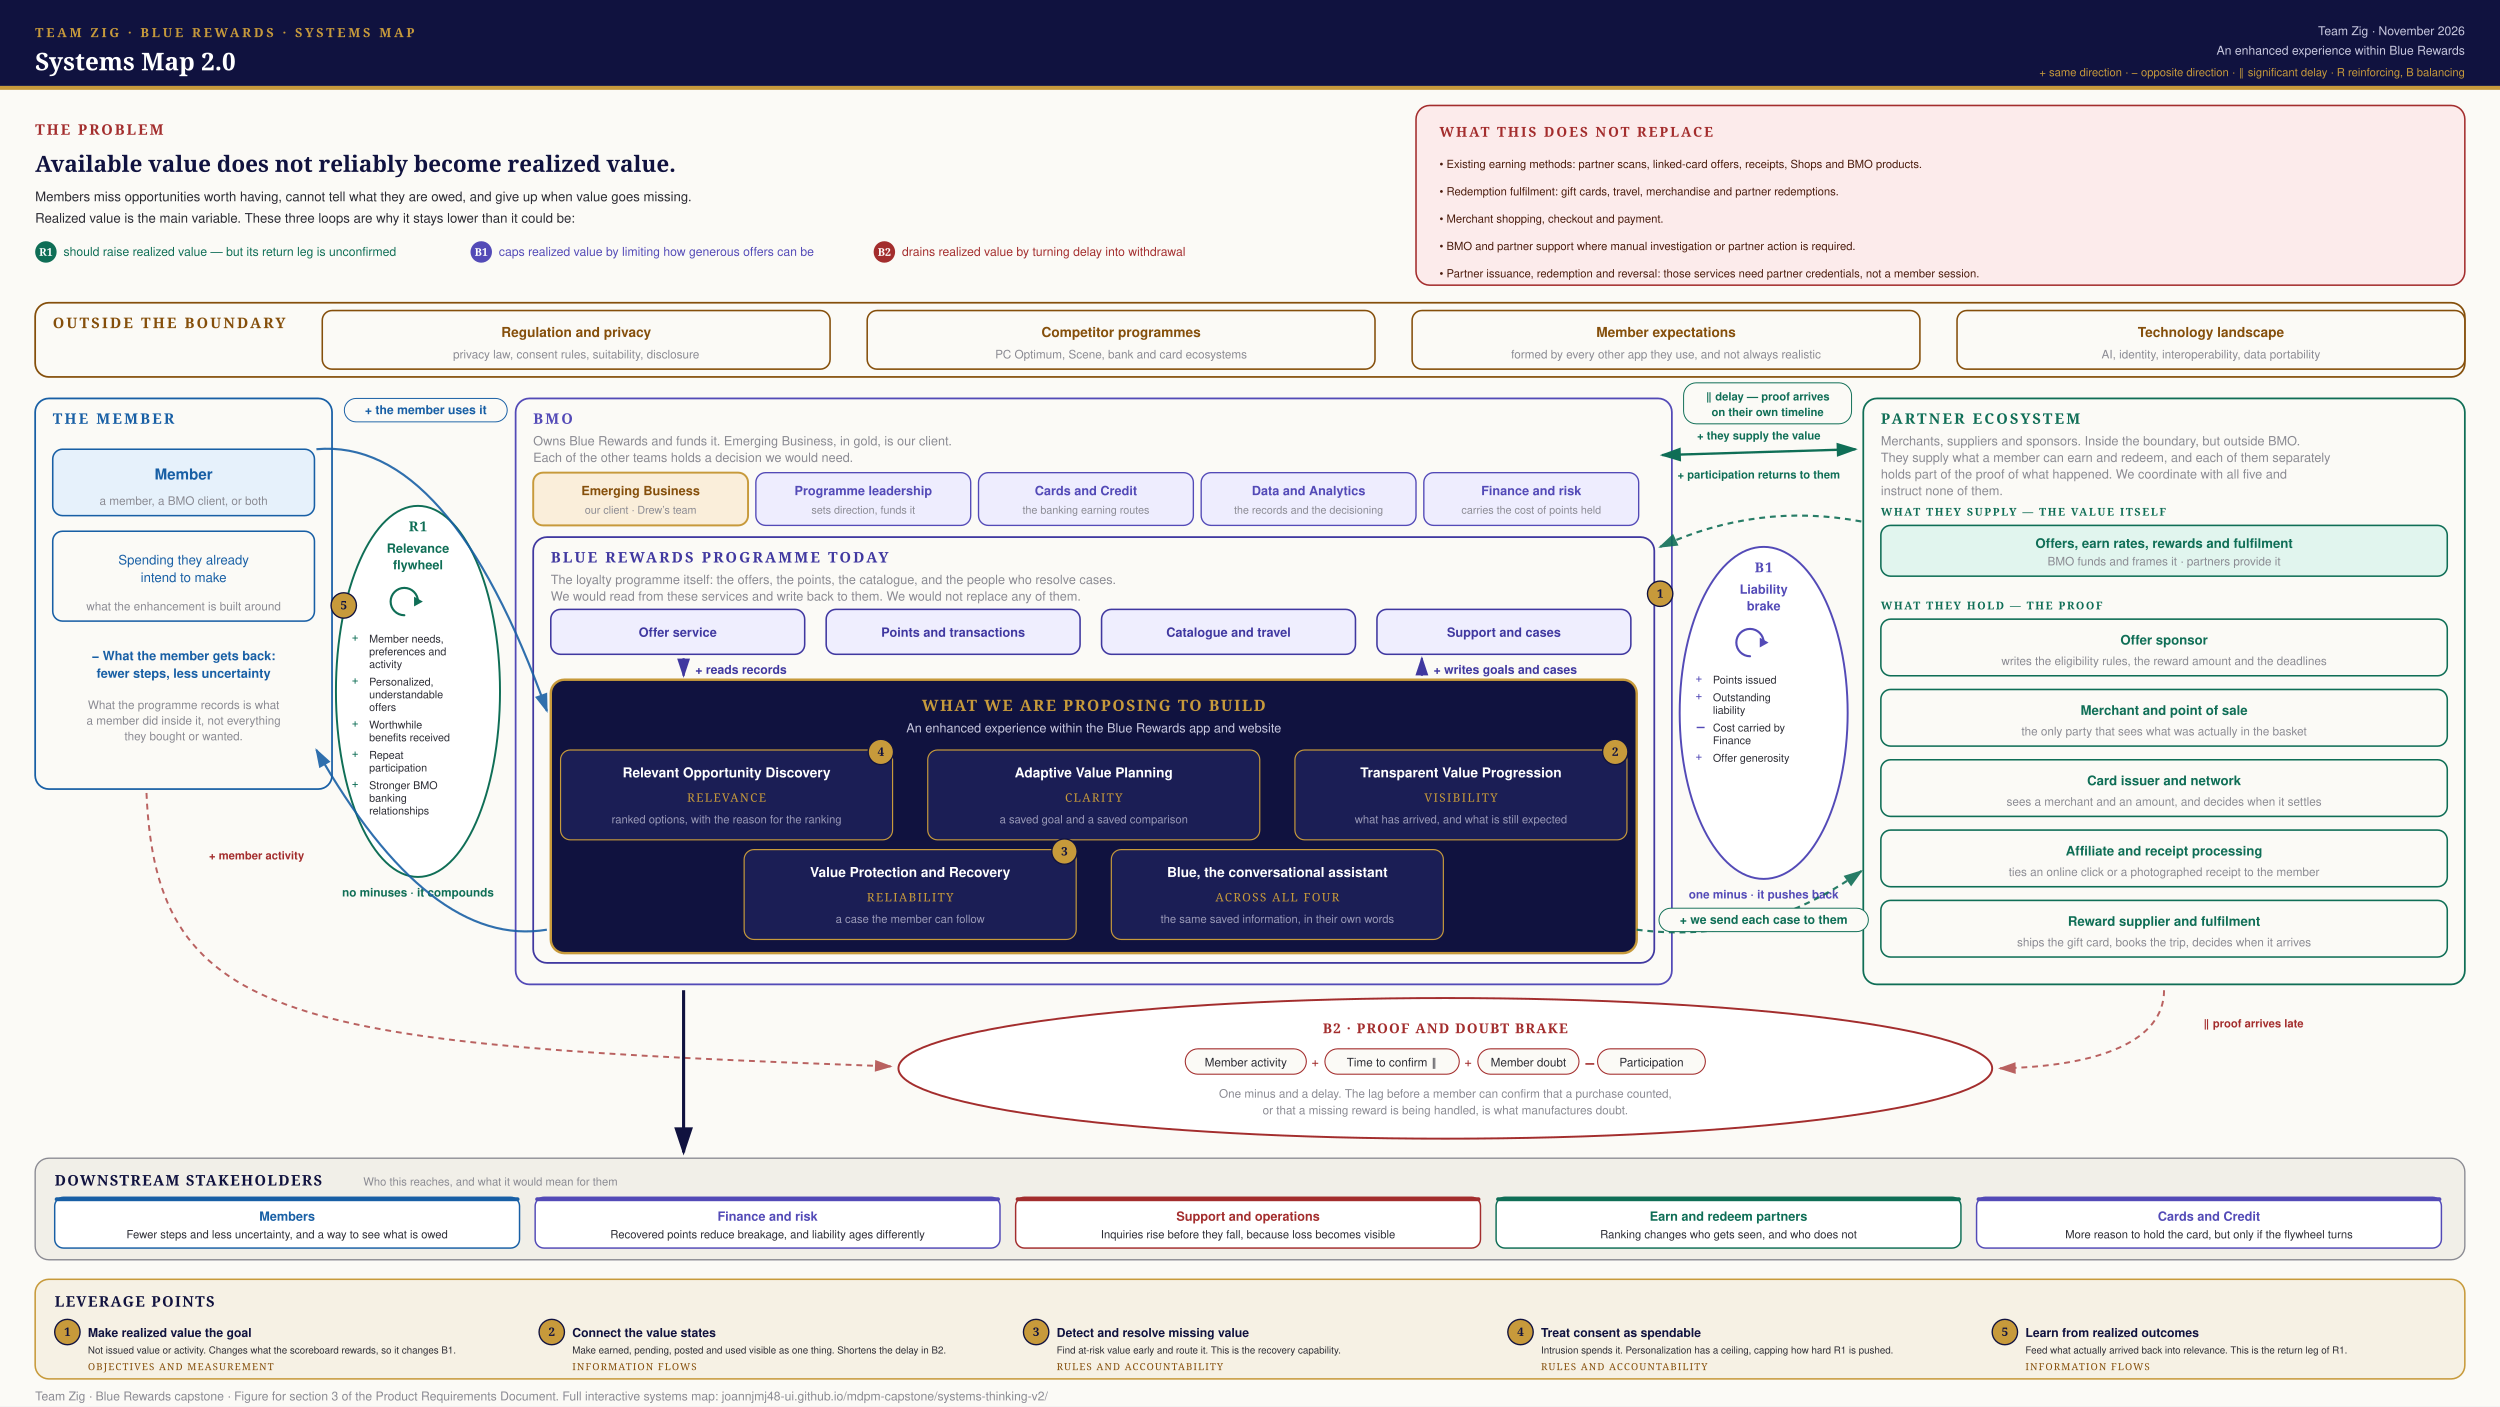
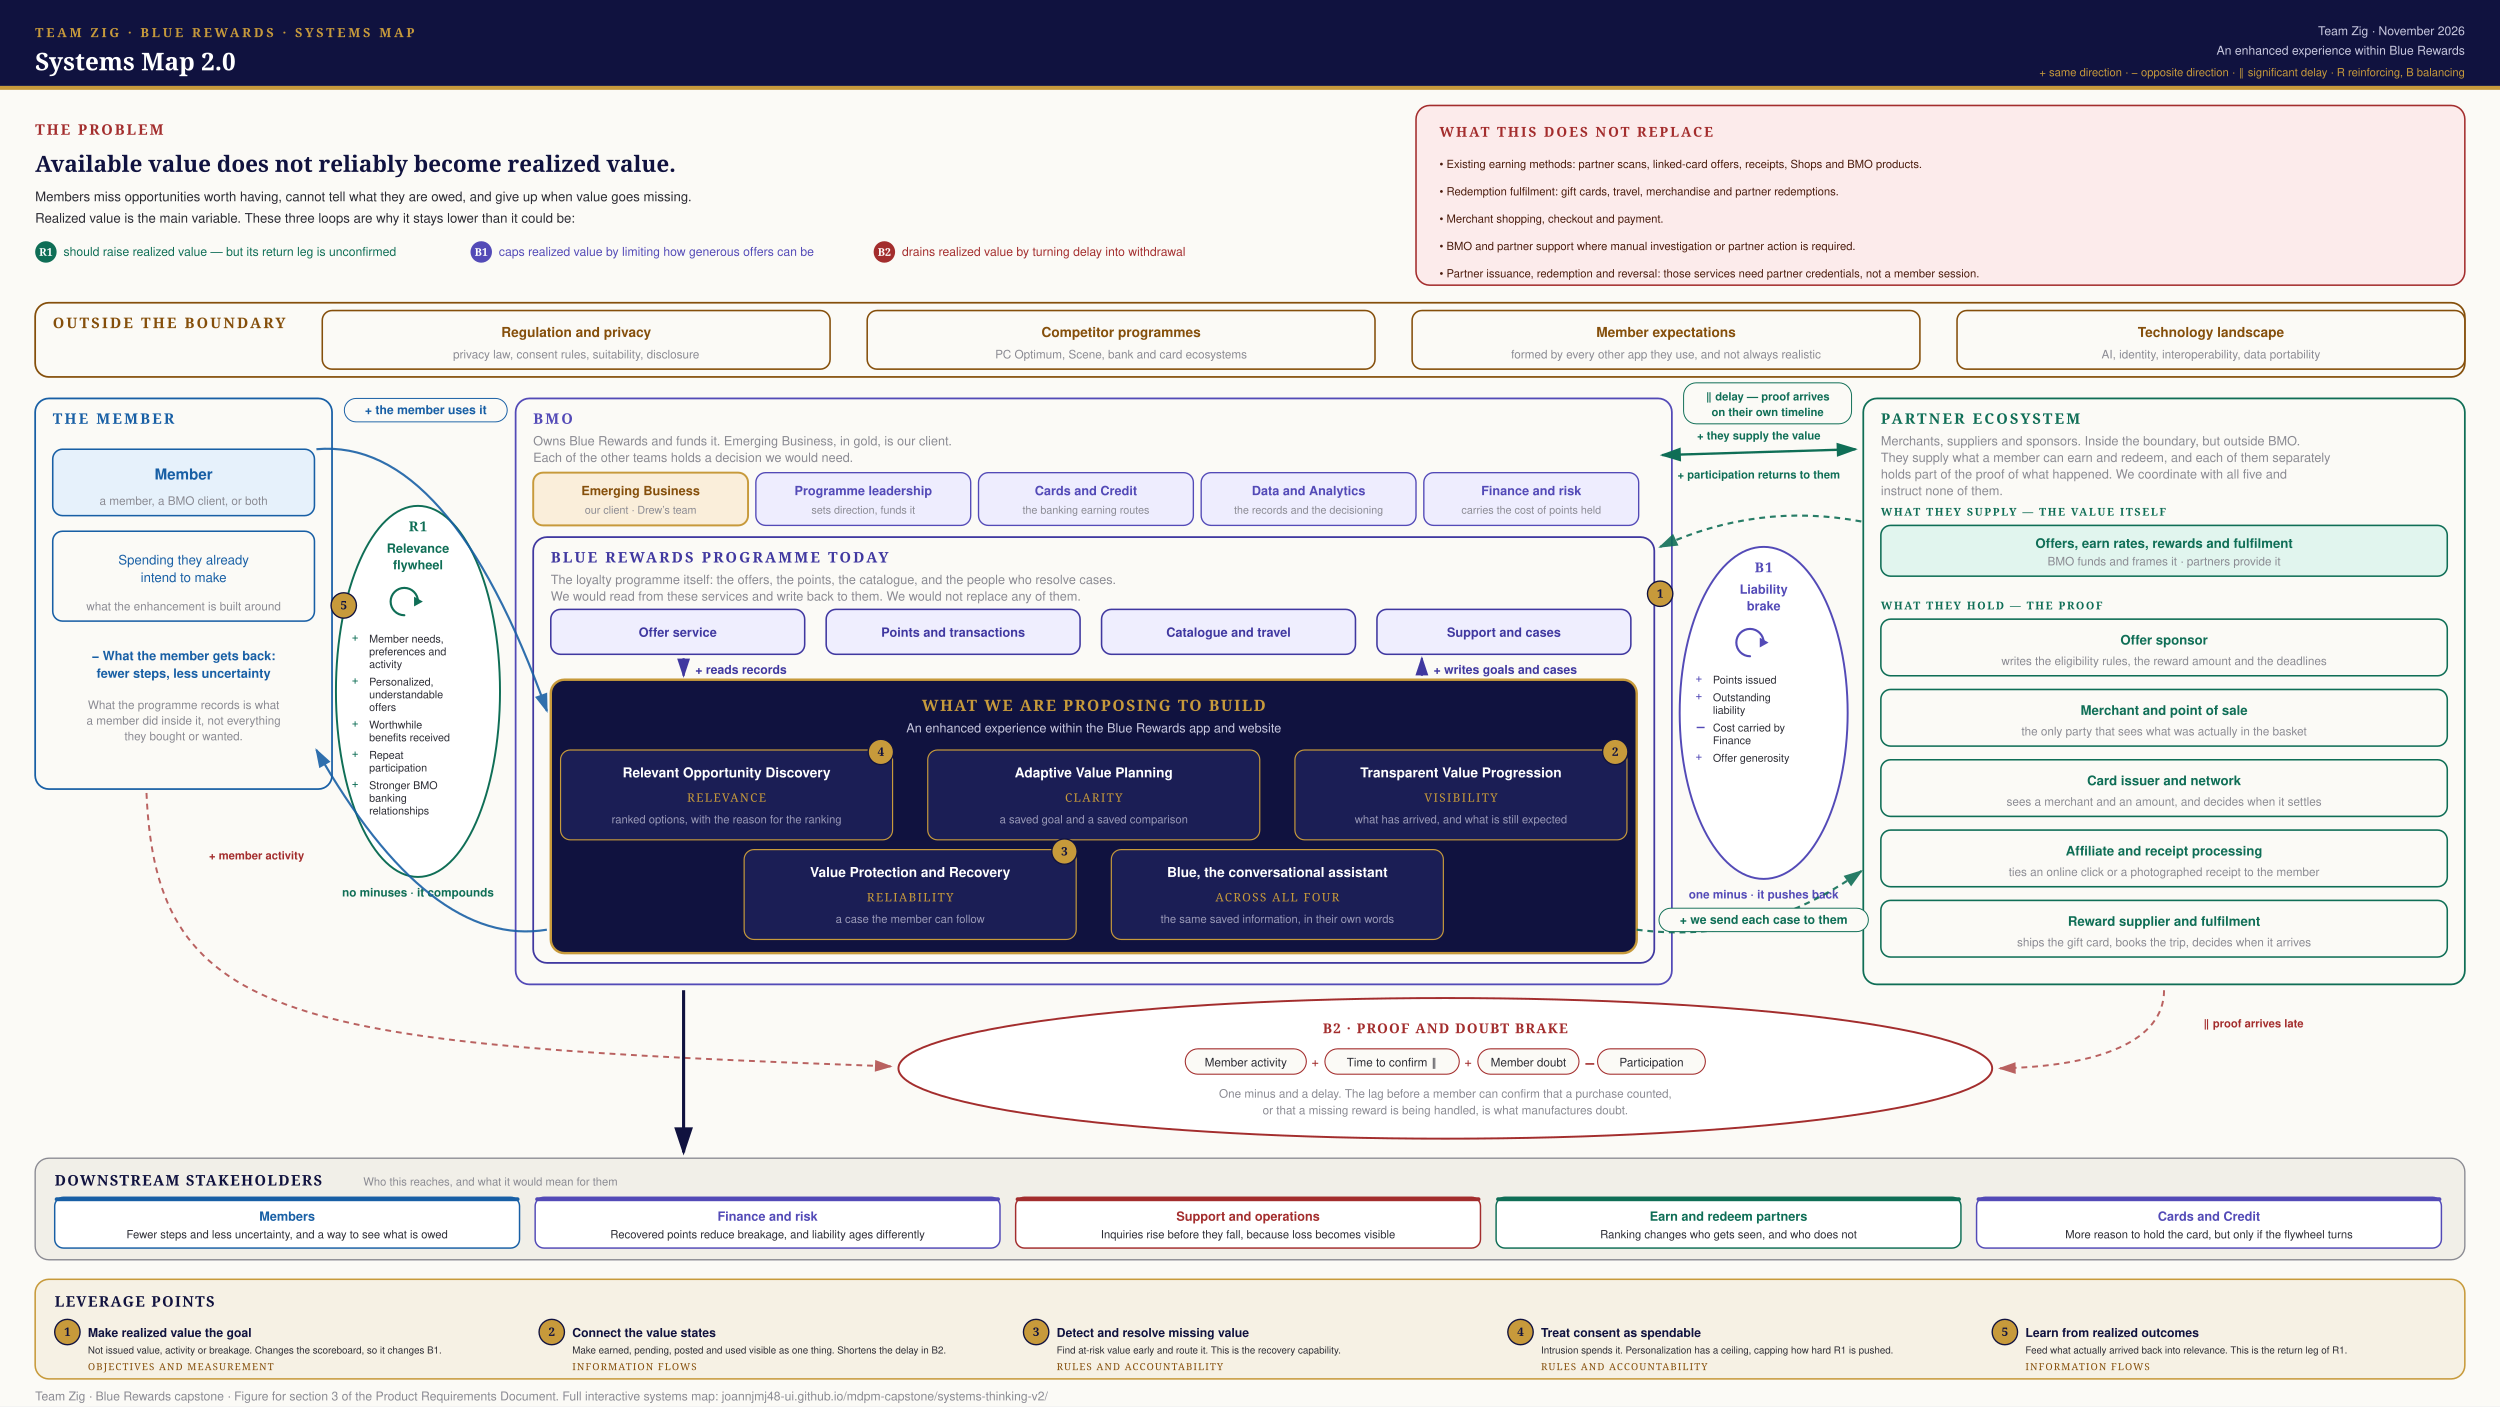
<svg xmlns="http://www.w3.org/2000/svg" viewBox="0 0 2560 1440" role="img" aria-label="The problem leads the figure: available value does not reliably become realized value. Below it, where the product sits in the Blue Rewards system. The product is an enhanced experience inside the existing Blue Rewards app and website, nested within the programme systems of record, which are nested within BMO. The member is to the left, evidence authorities to the right, and forces outside the boundary across the top. Three feedback loops explain why realized value stays lower than it could be. B2, the proof and doubt brake, runs between the member and the evidence authorities. Five leverage points act on those loops, and the system feeds down into five downstream stakeholders.">
  <defs>
    <marker id="ar_185FA5" markerWidth="10" markerHeight="10" refX="8" refY="3" orient="auto" markerUnits="strokeWidth">
      <path d="M0,0 L9,3 L0,6 Z" fill="#185FA5" />
    </marker>
    <marker id="as_185FA5" markerWidth="10" markerHeight="10" refX="1" refY="3" orient="auto" markerUnits="strokeWidth">
      <path d="M9,0 L0,3 L9,6 Z" fill="#185FA5" />
    </marker>
    <marker id="ar_534AB7" markerWidth="10" markerHeight="10" refX="8" refY="3" orient="auto" markerUnits="strokeWidth">
      <path d="M0,0 L9,3 L0,6 Z" fill="#534AB7" />
    </marker>
    <marker id="as_534AB7" markerWidth="10" markerHeight="10" refX="1" refY="3" orient="auto" markerUnits="strokeWidth">
      <path d="M9,0 L0,3 L9,6 Z" fill="#534AB7" />
    </marker>
    <marker id="ar_0F6E56" markerWidth="10" markerHeight="10" refX="8" refY="3" orient="auto" markerUnits="strokeWidth">
      <path d="M0,0 L9,3 L0,6 Z" fill="#0F6E56" />
    </marker>
    <marker id="as_0F6E56" markerWidth="10" markerHeight="10" refX="1" refY="3" orient="auto" markerUnits="strokeWidth">
      <path d="M9,0 L0,3 L9,6 Z" fill="#0F6E56" />
    </marker>
    <marker id="ar_854F0B" markerWidth="10" markerHeight="10" refX="8" refY="3" orient="auto" markerUnits="strokeWidth">
      <path d="M0,0 L9,3 L0,6 Z" fill="#854F0B" />
    </marker>
    <marker id="as_854F0B" markerWidth="10" markerHeight="10" refX="1" refY="3" orient="auto" markerUnits="strokeWidth">
      <path d="M9,0 L0,3 L9,6 Z" fill="#854F0B" />
    </marker>
    <marker id="ar_8a8a92" markerWidth="10" markerHeight="10" refX="8" refY="3" orient="auto" markerUnits="strokeWidth">
      <path d="M0,0 L9,3 L0,6 Z" fill="#8a8a92" />
    </marker>
    <marker id="as_8a8a92" markerWidth="10" markerHeight="10" refX="1" refY="3" orient="auto" markerUnits="strokeWidth">
      <path d="M9,0 L0,3 L9,6 Z" fill="#8a8a92" />
    </marker>
    <marker id="ar_C79A3B" markerWidth="10" markerHeight="10" refX="8" refY="3" orient="auto" markerUnits="strokeWidth">
      <path d="M0,0 L9,3 L0,6 Z" fill="#C79A3B" />
    </marker>
    <marker id="as_C79A3B" markerWidth="10" markerHeight="10" refX="1" refY="3" orient="auto" markerUnits="strokeWidth">
      <path d="M9,0 L0,3 L9,6 Z" fill="#C79A3B" />
    </marker>
    <marker id="ar_10123f" markerWidth="10" markerHeight="10" refX="8" refY="3" orient="auto" markerUnits="strokeWidth">
      <path d="M0,0 L9,3 L0,6 Z" fill="#10123f" />
    </marker>
    <marker id="as_10123f" markerWidth="10" markerHeight="10" refX="1" refY="3" orient="auto" markerUnits="strokeWidth">
      <path d="M9,0 L0,3 L9,6 Z" fill="#10123f" />
    </marker>
    <marker id="ar_A32D2D" markerWidth="10" markerHeight="10" refX="8" refY="3" orient="auto" markerUnits="strokeWidth">
      <path d="M0,0 L9,3 L0,6 Z" fill="#A32D2D" />
    </marker>
    <marker id="as_A32D2D" markerWidth="10" markerHeight="10" refX="1" refY="3" orient="auto" markerUnits="strokeWidth">
      <path d="M9,0 L0,3 L9,6 Z" fill="#A32D2D" />
    </marker>
    <marker id="ar_4038A0" markerWidth="10" markerHeight="10" refX="8" refY="3" orient="auto" markerUnits="strokeWidth">
      <path d="M0,0 L9,3 L0,6 Z" fill="#4038A0" />
    </marker>
    <marker id="as_4038A0" markerWidth="10" markerHeight="10" refX="1" refY="3" orient="auto" markerUnits="strokeWidth">
      <path d="M9,0 L0,3 L9,6 Z" fill="#4038A0" />
    </marker>
  </defs>
  <rect width="2560" height="1440" fill="#fbfaf6" />
  <rect width="2560" height="88" fill="#10123f" />
  <rect y="88" width="2560" height="4" fill="#C79A3B" />
  <text x="36" y="38" font-family="Georgia,serif" font-size="13" fill="#C79A3B" letter-spacing="2.8" font-weight="700">TEAM ZIG  ·  BLUE REWARDS  ·  SYSTEMS MAP</text>
  <text x="36" y="72" font-family="Georgia,serif" font-size="25" fill="#ffffff" font-weight="700">Systems Map 2.0</text>
  <text x="2524" y="36" text-anchor="end" font-family="Helvetica,Arial,sans-serif" font-size="12.5" fill="#c9c9e0">Team Zig · November 2026</text>
  <text x="2524" y="56" text-anchor="end" font-family="Helvetica,Arial,sans-serif" font-size="12.5" fill="#c9c9e0">An enhanced experience within Blue Rewards</text>
  <text x="2524" y="78" text-anchor="end" font-family="Helvetica,Arial,sans-serif" font-size="11.5" fill="#C79A3B">+ same direction · − opposite direction · ‖ significant delay · R reinforcing, B balancing</text>
  <text x="36" y="138" font-family="Georgia,serif" font-size="15" fill="#A32D2D" font-weight="700" letter-spacing="2">THE PROBLEM</text>
  <text x="36" y="176" font-family="Georgia,serif" font-size="23" fill="#10123f" font-weight="700">Available value does not reliably become realized value.</text>
  <text x="36" y="206" font-family="Helvetica,Arial,sans-serif" font-size="13.5" fill="#2b2b33">Members miss opportunities worth having, cannot tell what they are owed, and give up when value goes missing.</text>
  <text x="36" y="228" font-family="Helvetica,Arial,sans-serif" font-size="13.5" fill="#2b2b33">Realized value is the main variable. These three loops are why it stays lower than it could be:</text>
  <circle cx="47" cy="258" r="11" fill="#0F6E56" />
  <text x="47" y="262" text-anchor="middle" font-family="Georgia,serif" font-size="11" fill="#ffffff" font-weight="700">R1</text>
  <text x="65" y="262" font-family="Helvetica,Arial,sans-serif" font-size="12.5" fill="#0F6E56">should raise realized value — but its return leg is unconfirmed</text>
  <circle cx="492.8" cy="258" r="11" fill="#534AB7" />
  <text x="492.8" y="262" text-anchor="middle" font-family="Georgia,serif" font-size="11" fill="#ffffff" font-weight="700">B1</text>
  <text x="510.8" y="262" font-family="Helvetica,Arial,sans-serif" font-size="12.5" fill="#534AB7">caps realized value by limiting how generous offers can be</text>
  <circle cx="905.6" cy="258" r="11" fill="#A32D2D" />
  <text x="905.6" y="262" text-anchor="middle" font-family="Georgia,serif" font-size="11" fill="#ffffff" font-weight="700">B2</text>
  <text x="923.6" y="262" font-family="Helvetica,Arial,sans-serif" font-size="12.5" fill="#A32D2D">drains realized value by turning delay into withdrawal</text>
  <rect x="1450" y="108" width="1074" height="184" rx="14" fill="#FCEBEB" stroke="#A32D2D" stroke-width="1.6" />
  <text x="1474" y="140" font-family="Georgia,serif" font-size="14" fill="#A32D2D" font-weight="700" letter-spacing="2">WHAT THIS DOES NOT REPLACE</text>
  <text x="1474" y="172" font-family="Helvetica,Arial,sans-serif" font-size="11.5" fill="#4A1B0C">•  Existing earning methods: partner scans, linked-card offers, receipts, Shops and BMO products.</text>
  <text x="1474" y="200" font-family="Helvetica,Arial,sans-serif" font-size="11.5" fill="#4A1B0C">•  Redemption fulfilment: gift cards, travel, merchandise and partner redemptions.</text>
  <text x="1474" y="228" font-family="Helvetica,Arial,sans-serif" font-size="11.5" fill="#4A1B0C">•  Merchant shopping, checkout and payment.</text>
  <text x="1474" y="256" font-family="Helvetica,Arial,sans-serif" font-size="11.5" fill="#4A1B0C">•  BMO and partner support where manual investigation or partner action is required.</text>
  <text x="1474" y="284" font-family="Helvetica,Arial,sans-serif" font-size="11.5" fill="#4A1B0C">•  Partner issuance, redemption and reversal: those services need partner credentials, not a member session.</text>
  <rect x="36" y="310" width="2488" height="76" rx="14" fill="none" stroke="#854F0B" stroke-width="1.8" />
  <text x="54" y="336" font-family="Georgia,serif" font-size="15" fill="#854F0B" font-weight="700" letter-spacing="2.2">OUTSIDE THE BOUNDARY</text>
  <rect x="330" y="318" width="520" height="60" rx="10" fill="#fbfaf6" stroke="#854F0B" stroke-width="1.6" />
  <text x="590.0" y="345.0" text-anchor="middle" font-family="Helvetica,Arial,sans-serif" font-size="14" fill="#854F0B" font-weight="700">Regulation and privacy</text>
  <text x="590.0" y="367" text-anchor="middle" font-family="Helvetica,Arial,sans-serif" font-size="12" fill="#8a8a92">privacy law, consent rules, suitability, disclosure</text>
  <rect x="888" y="318" width="520" height="60" rx="10" fill="#fbfaf6" stroke="#854F0B" stroke-width="1.6" />
  <text x="1148.0" y="345.0" text-anchor="middle" font-family="Helvetica,Arial,sans-serif" font-size="14" fill="#854F0B" font-weight="700">Competitor programmes</text>
  <text x="1148.0" y="367" text-anchor="middle" font-family="Helvetica,Arial,sans-serif" font-size="12" fill="#8a8a92">PC Optimum, Scene, bank and card ecosystems</text>
  <rect x="1446" y="318" width="520" height="60" rx="10" fill="#fbfaf6" stroke="#854F0B" stroke-width="1.6" />
  <text x="1706.0" y="345.0" text-anchor="middle" font-family="Helvetica,Arial,sans-serif" font-size="14" fill="#854F0B" font-weight="700">Member expectations</text>
  <text x="1706.0" y="367" text-anchor="middle" font-family="Helvetica,Arial,sans-serif" font-size="12" fill="#8a8a92">formed by every other app they use, and not always realistic</text>
  <rect x="2004" y="318" width="520" height="60" rx="10" fill="#fbfaf6" stroke="#854F0B" stroke-width="1.6" />
  <text x="2264.0" y="345.0" text-anchor="middle" font-family="Helvetica,Arial,sans-serif" font-size="14" fill="#854F0B" font-weight="700">Technology landscape</text>
  <text x="2264.0" y="367" text-anchor="middle" font-family="Helvetica,Arial,sans-serif" font-size="12" fill="#8a8a92">AI, identity, interoperability, data portability</text>
  <rect x="36" y="408" width="304" height="400" rx="14" fill="none" stroke="#185FA5" stroke-width="1.8" />
  <text x="54" y="434" font-family="Georgia,serif" font-size="15" fill="#185FA5" font-weight="700" letter-spacing="2.2">THE MEMBER</text>
  <rect x="54" y="460" width="268" height="68" rx="10" fill="#E6F1FB" stroke="#185FA5" stroke-width="1.6" />
  <text x="188.0" y="491.0" text-anchor="middle" font-family="Helvetica,Arial,sans-serif" font-size="15.5" fill="#185FA5" font-weight="700">Member</text>
  <text x="188.0" y="517" text-anchor="middle" font-family="Helvetica,Arial,sans-serif" font-size="12" fill="#8a8a92">a member, a BMO client, or both</text>
  <rect x="54" y="544" width="268" height="92" rx="10" fill="#fbfaf6" stroke="#185FA5" stroke-width="1.6" />
  <text x="188.0" y="578.0" text-anchor="middle" font-family="Helvetica,Arial,sans-serif" font-size="13.5" fill="#185FA5" font-weight="400">Spending they already</text>
  <text x="188.0" y="596.0" text-anchor="middle" font-family="Helvetica,Arial,sans-serif" font-size="13.5" fill="#185FA5" font-weight="400">intend to make</text>
  <text x="188.0" y="625" text-anchor="middle" font-family="Helvetica,Arial,sans-serif" font-size="12" fill="#8a8a92">what the enhancement is built around</text>
  <text x="188" y="676" text-anchor="middle" font-family="Helvetica,Arial,sans-serif" font-size="13" fill="#185FA5" font-weight="700">−  What the member gets back:</text>
  <text x="188" y="694" text-anchor="middle" font-family="Helvetica,Arial,sans-serif" font-size="13" fill="#185FA5" font-weight="700">fewer steps, less uncertainty</text>
  <text x="188" y="726" text-anchor="middle" font-family="Helvetica,Arial,sans-serif" font-size="12" fill="#8a8a92">What the programme records is what</text>
  <text x="188" y="742" text-anchor="middle" font-family="Helvetica,Arial,sans-serif" font-size="12" fill="#8a8a92">a member did inside it, not everything</text>
  <text x="188" y="758" text-anchor="middle" font-family="Helvetica,Arial,sans-serif" font-size="12" fill="#8a8a92">they bought or wanted.</text>
  <ellipse cx="428" cy="708" rx="84" ry="190" fill="#ffffff" stroke="#0F6E56" stroke-width="2" />
  <text x="428" y="544" text-anchor="middle" font-family="Georgia,serif" font-size="14" fill="#0F6E56" font-weight="700" letter-spacing="1.2">R1</text>
  <text x="428" y="566" text-anchor="middle" font-family="Helvetica,Arial,sans-serif" font-size="13" fill="#0F6E56" font-weight="700">Relevance</text>
  <text x="428" y="583" text-anchor="middle" font-family="Helvetica,Arial,sans-serif" font-size="13" fill="#0F6E56" font-weight="700">flywheel</text>
  <path d="M414,630 A 14 14 0 1 1 428,616" fill="none" stroke="#0F6E56" stroke-width="2.2" stroke-linecap="round" />
  <path d="M424,611 L433,616 L424,621 Z" fill="#0F6E56" />
  <text x="360" y="658" font-family="Georgia,serif" font-size="13" fill="#0F6E56" font-weight="700">+</text>
  <text x="378" y="658" font-family="Helvetica,Arial,sans-serif" font-size="11" fill="#2b2b33">Member needs,</text>
  <text x="378" y="671" font-family="Helvetica,Arial,sans-serif" font-size="11" fill="#2b2b33">preferences and</text>
  <text x="378" y="684" font-family="Helvetica,Arial,sans-serif" font-size="11" fill="#2b2b33">activity</text>
  <text x="360" y="702" font-family="Georgia,serif" font-size="13" fill="#0F6E56" font-weight="700">+</text>
  <text x="378" y="702" font-family="Helvetica,Arial,sans-serif" font-size="11" fill="#2b2b33">Personalized,</text>
  <text x="378" y="715" font-family="Helvetica,Arial,sans-serif" font-size="11" fill="#2b2b33">understandable</text>
  <text x="378" y="728" font-family="Helvetica,Arial,sans-serif" font-size="11" fill="#2b2b33">offers</text>
  <text x="360" y="746" font-family="Georgia,serif" font-size="13" fill="#0F6E56" font-weight="700">+</text>
  <text x="378" y="746" font-family="Helvetica,Arial,sans-serif" font-size="11" fill="#2b2b33">Worthwhile</text>
  <text x="378" y="759" font-family="Helvetica,Arial,sans-serif" font-size="11" fill="#2b2b33">benefits received</text>
  <text x="360" y="777" font-family="Georgia,serif" font-size="13" fill="#0F6E56" font-weight="700">+</text>
  <text x="378" y="777" font-family="Helvetica,Arial,sans-serif" font-size="11" fill="#2b2b33">Repeat</text>
  <text x="378" y="790" font-family="Helvetica,Arial,sans-serif" font-size="11" fill="#2b2b33">participation</text>
  <text x="360" y="808" font-family="Georgia,serif" font-size="13" fill="#0F6E56" font-weight="700">+</text>
  <text x="378" y="808" font-family="Helvetica,Arial,sans-serif" font-size="11" fill="#2b2b33">Stronger BMO</text>
  <text x="378" y="821" font-family="Helvetica,Arial,sans-serif" font-size="11" fill="#2b2b33">banking</text>
  <text x="378" y="834" font-family="Helvetica,Arial,sans-serif" font-size="11" fill="#2b2b33">relationships</text>
  <text x="428" y="918" text-anchor="middle" font-family="Helvetica,Arial,sans-serif" font-size="12" fill="#0F6E56" font-weight="700">no minuses · it compounds</text>
  <rect x="528" y="408" width="1184" height="600" rx="14" fill="none" stroke="#534AB7" stroke-width="1.8" />
  <text x="546" y="434" font-family="Georgia,serif" font-size="15" fill="#534AB7" font-weight="700" letter-spacing="2.2">BMO</text>
  <text x="546" y="456" font-family="Helvetica,Arial,sans-serif" font-size="13" fill="#8a8a92">Owns Blue Rewards and funds it. Emerging Business, in gold, is our client.</text>
  <text x="546" y="473" font-family="Helvetica,Arial,sans-serif" font-size="13" fill="#8a8a92">Each of the other teams holds a decision we would need.</text>
  <rect x="546" y="484" width="220" height="54" rx="10" fill="#FAEEDA" stroke="#C79A3B" stroke-width="2" />
  <text x="656" y="507" text-anchor="middle" font-family="Helvetica,Arial,sans-serif" font-size="13" fill="#854F0B" font-weight="700">Emerging Business</text>
  <text x="656" y="526" text-anchor="middle" font-family="Helvetica,Arial,sans-serif" font-size="11" fill="#8a8a92">our client · Drew’s team</text>
  <rect x="774" y="484" width="220" height="54" rx="10" fill="#EEEDFE" stroke="#534AB7" stroke-width="1.4" />
  <text x="884" y="507" text-anchor="middle" font-family="Helvetica,Arial,sans-serif" font-size="13" fill="#534AB7" font-weight="700">Programme leadership</text>
  <text x="884" y="526" text-anchor="middle" font-family="Helvetica,Arial,sans-serif" font-size="11" fill="#8a8a92">sets direction, funds it</text>
  <rect x="1002" y="484" width="220" height="54" rx="10" fill="#EEEDFE" stroke="#534AB7" stroke-width="1.4" />
  <text x="1112" y="507" text-anchor="middle" font-family="Helvetica,Arial,sans-serif" font-size="13" fill="#534AB7" font-weight="700">Cards and Credit</text>
  <text x="1112" y="526" text-anchor="middle" font-family="Helvetica,Arial,sans-serif" font-size="11" fill="#8a8a92">the banking earning routes</text>
  <rect x="1230" y="484" width="220" height="54" rx="10" fill="#EEEDFE" stroke="#534AB7" stroke-width="1.4" />
  <text x="1340" y="507" text-anchor="middle" font-family="Helvetica,Arial,sans-serif" font-size="13" fill="#534AB7" font-weight="700">Data and Analytics</text>
  <text x="1340" y="526" text-anchor="middle" font-family="Helvetica,Arial,sans-serif" font-size="11" fill="#8a8a92">the records and the decisioning</text>
  <rect x="1458" y="484" width="220" height="54" rx="10" fill="#EEEDFE" stroke="#534AB7" stroke-width="1.4" />
  <text x="1568" y="507" text-anchor="middle" font-family="Helvetica,Arial,sans-serif" font-size="13" fill="#534AB7" font-weight="700">Finance and risk</text>
  <text x="1568" y="526" text-anchor="middle" font-family="Helvetica,Arial,sans-serif" font-size="11" fill="#8a8a92">carries the cost of points held</text>
  <rect x="546" y="550" width="1148" height="436" rx="14" fill="none" stroke="#4038A0" stroke-width="1.8" />
  <text x="564" y="576" font-family="Georgia,serif" font-size="15" fill="#4038A0" font-weight="700" letter-spacing="2.2">BLUE REWARDS PROGRAMME TODAY</text>
  <text x="564" y="598" font-family="Helvetica,Arial,sans-serif" font-size="13" fill="#8a8a92">The loyalty programme itself: the offers, the points, the catalogue, and the people who resolve cases.</text>
  <text x="564" y="615" font-family="Helvetica,Arial,sans-serif" font-size="13" fill="#8a8a92">We would read from these services and write back to them. We would not replace any of them.</text>
  <rect x="564" y="624" width="260" height="46" rx="10" fill="#EFEEFE" stroke="#4038A0" stroke-width="1.6" />
  <text x="694.0" y="652.0" text-anchor="middle" font-family="Helvetica,Arial,sans-serif" font-size="13" fill="#4038A0" font-weight="700">Offer service</text>
  <rect x="846" y="624" width="260" height="46" rx="10" fill="#EFEEFE" stroke="#4038A0" stroke-width="1.6" />
  <text x="976.0" y="652.0" text-anchor="middle" font-family="Helvetica,Arial,sans-serif" font-size="13" fill="#4038A0" font-weight="700">Points and transactions</text>
  <rect x="1128" y="624" width="260" height="46" rx="10" fill="#EFEEFE" stroke="#4038A0" stroke-width="1.6" />
  <text x="1258.0" y="652.0" text-anchor="middle" font-family="Helvetica,Arial,sans-serif" font-size="13" fill="#4038A0" font-weight="700">Catalogue and travel</text>
  <rect x="1410" y="624" width="260" height="46" rx="10" fill="#EFEEFE" stroke="#4038A0" stroke-width="1.6" />
  <text x="1540.0" y="652.0" text-anchor="middle" font-family="Helvetica,Arial,sans-serif" font-size="13" fill="#4038A0" font-weight="700">Support and cases</text>
  <rect x="564" y="696" width="1112" height="280" rx="14" fill="#10123f" stroke="#C79A3B" stroke-width="2.5" />
  <text x="1120" y="728" text-anchor="middle" font-family="Georgia,serif" font-size="16" fill="#C79A3B" font-weight="700" letter-spacing="1.6">WHAT WE ARE PROPOSING TO BUILD</text>
  <text x="1120" y="750" text-anchor="middle" font-family="Helvetica,Arial,sans-serif" font-size="13" fill="#c9c9e0">An enhanced experience within the Blue Rewards app and website</text>
  <rect x="574" y="768" width="340" height="92" rx="10" fill="#1b1e55" stroke="#C79A3B" stroke-width="1.2" />
  <text x="744" y="796" text-anchor="middle" font-family="Helvetica,Arial,sans-serif" font-size="14" fill="#ffffff" font-weight="700">Relevant Opportunity Discovery</text>
  <text x="744" y="821" text-anchor="middle" font-family="Georgia,serif" font-size="12" fill="#C79A3B" letter-spacing="1.4">RELEVANCE</text>
  <text x="744" y="843" text-anchor="middle" font-family="Helvetica,Arial,sans-serif" font-size="11.5" fill="#9a9ab8">ranked options, with the reason for the ranking</text>
  <rect x="950" y="768" width="340" height="92" rx="10" fill="#1b1e55" stroke="#C79A3B" stroke-width="1.2" />
  <text x="1120" y="796" text-anchor="middle" font-family="Helvetica,Arial,sans-serif" font-size="14" fill="#ffffff" font-weight="700">Adaptive Value Planning</text>
  <text x="1120" y="821" text-anchor="middle" font-family="Georgia,serif" font-size="12" fill="#C79A3B" letter-spacing="1.4">CLARITY</text>
  <text x="1120" y="843" text-anchor="middle" font-family="Helvetica,Arial,sans-serif" font-size="11.5" fill="#9a9ab8">a saved goal and a saved comparison</text>
  <rect x="1326" y="768" width="340" height="92" rx="10" fill="#1b1e55" stroke="#C79A3B" stroke-width="1.2" />
  <text x="1496" y="796" text-anchor="middle" font-family="Helvetica,Arial,sans-serif" font-size="14" fill="#ffffff" font-weight="700">Transparent Value Progression</text>
  <text x="1496" y="821" text-anchor="middle" font-family="Georgia,serif" font-size="12" fill="#C79A3B" letter-spacing="1.4">VISIBILITY</text>
  <text x="1496" y="843" text-anchor="middle" font-family="Helvetica,Arial,sans-serif" font-size="11.5" fill="#9a9ab8">what has arrived, and what is still expected</text>
  <rect x="762" y="870" width="340" height="92" rx="10" fill="#1b1e55" stroke="#C79A3B" stroke-width="1.2" />
  <text x="932" y="898" text-anchor="middle" font-family="Helvetica,Arial,sans-serif" font-size="14" fill="#ffffff" font-weight="700">Value Protection and Recovery</text>
  <text x="932" y="923" text-anchor="middle" font-family="Georgia,serif" font-size="12" fill="#C79A3B" letter-spacing="1.4">RELIABILITY</text>
  <text x="932" y="945" text-anchor="middle" font-family="Helvetica,Arial,sans-serif" font-size="11.5" fill="#9a9ab8">a case the member can follow</text>
  <rect x="1138" y="870" width="340" height="92" rx="10" fill="#1b1e55" stroke="#C79A3B" stroke-width="1.2" />
  <text x="1308" y="898" text-anchor="middle" font-family="Helvetica,Arial,sans-serif" font-size="14" fill="#ffffff" font-weight="700">Blue, the conversational assistant</text>
  <text x="1308" y="923" text-anchor="middle" font-family="Georgia,serif" font-size="12" fill="#C79A3B" letter-spacing="1.4">ACROSS ALL FOUR</text>
  <text x="1308" y="945" text-anchor="middle" font-family="Helvetica,Arial,sans-serif" font-size="11.5" fill="#9a9ab8">the same saved information, in their own words</text>
  <ellipse cx="1806" cy="730" rx="86" ry="170" fill="#ffffff" stroke="#534AB7" stroke-width="2" />
  <text x="1806" y="586" text-anchor="middle" font-family="Georgia,serif" font-size="14" fill="#534AB7" font-weight="700" letter-spacing="1.2">B1</text>
  <text x="1806" y="608" text-anchor="middle" font-family="Helvetica,Arial,sans-serif" font-size="13" fill="#534AB7" font-weight="700">Liability</text>
  <text x="1806" y="625" text-anchor="middle" font-family="Helvetica,Arial,sans-serif" font-size="13" fill="#534AB7" font-weight="700">brake</text>
  <path d="M1792,672 A 14 14 0 1 1 1806,658" fill="none" stroke="#534AB7" stroke-width="2.2" stroke-linecap="round" />
  <path d="M1802,653 L1811,658 L1802,663 Z" fill="#534AB7" />
  <text x="1736" y="700" font-family="Georgia,serif" font-size="13" fill="#534AB7" font-weight="700">+</text>
  <text x="1754" y="700" font-family="Helvetica,Arial,sans-serif" font-size="11" fill="#2b2b33">Points issued</text>
  <text x="1736" y="718" font-family="Georgia,serif" font-size="13" fill="#534AB7" font-weight="700">+</text>
  <text x="1754" y="718" font-family="Helvetica,Arial,sans-serif" font-size="11" fill="#2b2b33">Outstanding</text>
  <text x="1754" y="731" font-family="Helvetica,Arial,sans-serif" font-size="11" fill="#2b2b33">liability</text>
  <text x="1736" y="749" font-family="Georgia,serif" font-size="13" fill="#534AB7" font-weight="700">−</text>
  <text x="1754" y="749" font-family="Helvetica,Arial,sans-serif" font-size="11" fill="#2b2b33">Cost carried by</text>
  <text x="1754" y="762" font-family="Helvetica,Arial,sans-serif" font-size="11" fill="#2b2b33">Finance</text>
  <text x="1736" y="780" font-family="Georgia,serif" font-size="13" fill="#534AB7" font-weight="700">+</text>
  <text x="1754" y="780" font-family="Helvetica,Arial,sans-serif" font-size="11" fill="#2b2b33">Offer generosity</text>
  <text x="1806" y="920" text-anchor="middle" font-family="Helvetica,Arial,sans-serif" font-size="12" fill="#534AB7" font-weight="700">one minus · it pushes back</text>
  <rect x="1908" y="408" width="616" height="600" rx="14" fill="none" stroke="#0F6E56" stroke-width="1.8" />
  <text x="1926" y="434" font-family="Georgia,serif" font-size="15" fill="#0F6E56" font-weight="700" letter-spacing="2.2">PARTNER ECOSYSTEM</text>
  <text x="1926" y="456" font-family="Helvetica,Arial,sans-serif" font-size="13" fill="#8a8a92">Merchants, suppliers and sponsors. Inside the boundary, but outside BMO.</text>
  <text x="1926" y="473" font-family="Helvetica,Arial,sans-serif" font-size="13" fill="#8a8a92">They supply what a member can earn and redeem, and each of them separately</text>
  <text x="1926" y="490" font-family="Helvetica,Arial,sans-serif" font-size="13" fill="#8a8a92">holds part of the proof of what happened. We coordinate with all five and</text>
  <text x="1926" y="507" font-family="Helvetica,Arial,sans-serif" font-size="13" fill="#8a8a92">instruct none of them.</text>
  <text x="1926" y="528" font-family="Georgia,serif" font-size="11" fill="#0F6E56" font-weight="700" letter-spacing="1.6">WHAT THEY SUPPLY — THE VALUE ITSELF</text>
  <rect x="1926" y="538" width="580" height="52" rx="10" fill="#E1F5EE" stroke="#0F6E56" stroke-width="1.6" />
  <text x="2216.0" y="561.0" text-anchor="middle" font-family="Helvetica,Arial,sans-serif" font-size="13.5" fill="#0F6E56" font-weight="700">Offers, earn rates, rewards and fulfilment</text>
  <text x="2216.0" y="579" text-anchor="middle" font-family="Helvetica,Arial,sans-serif" font-size="12" fill="#8a8a92">BMO funds and frames it · partners provide it</text>
  <text x="1926" y="624" font-family="Georgia,serif" font-size="11" fill="#0F6E56" font-weight="700" letter-spacing="1.6">WHAT THEY HOLD — THE PROOF</text>
  <rect x="1926" y="634" width="580" height="58" rx="10" fill="#fbfaf6" stroke="#0F6E56" stroke-width="1.6" />
  <text x="2216.0" y="660.0" text-anchor="middle" font-family="Helvetica,Arial,sans-serif" font-size="13.5" fill="#0F6E56" font-weight="700">Offer sponsor</text>
  <text x="2216.0" y="681" text-anchor="middle" font-family="Helvetica,Arial,sans-serif" font-size="12" fill="#8a8a92">writes the eligibility rules, the reward amount and the deadlines</text>
  <rect x="1926" y="706" width="580" height="58" rx="10" fill="#fbfaf6" stroke="#0F6E56" stroke-width="1.6" />
  <text x="2216.0" y="732.0" text-anchor="middle" font-family="Helvetica,Arial,sans-serif" font-size="13.5" fill="#0F6E56" font-weight="700">Merchant and point of sale</text>
  <text x="2216.0" y="753" text-anchor="middle" font-family="Helvetica,Arial,sans-serif" font-size="12" fill="#8a8a92">the only party that sees what was actually in the basket</text>
  <rect x="1926" y="778" width="580" height="58" rx="10" fill="#fbfaf6" stroke="#0F6E56" stroke-width="1.6" />
  <text x="2216.0" y="804.0" text-anchor="middle" font-family="Helvetica,Arial,sans-serif" font-size="13.5" fill="#0F6E56" font-weight="700">Card issuer and network</text>
  <text x="2216.0" y="825" text-anchor="middle" font-family="Helvetica,Arial,sans-serif" font-size="12" fill="#8a8a92">sees a merchant and an amount, and decides when it settles</text>
  <rect x="1926" y="850" width="580" height="58" rx="10" fill="#fbfaf6" stroke="#0F6E56" stroke-width="1.6" />
  <text x="2216.0" y="876.0" text-anchor="middle" font-family="Helvetica,Arial,sans-serif" font-size="13.5" fill="#0F6E56" font-weight="700">Affiliate and receipt processing</text>
  <text x="2216.0" y="897" text-anchor="middle" font-family="Helvetica,Arial,sans-serif" font-size="12" fill="#8a8a92">ties an online click or a photographed receipt to the member</text>
  <rect x="1926" y="922" width="580" height="58" rx="10" fill="#fbfaf6" stroke="#0F6E56" stroke-width="1.6" />
  <text x="2216.0" y="948.0" text-anchor="middle" font-family="Helvetica,Arial,sans-serif" font-size="13.5" fill="#0F6E56" font-weight="700">Reward supplier and fulfilment</text>
  <text x="2216.0" y="969" text-anchor="middle" font-family="Helvetica,Arial,sans-serif" font-size="12" fill="#8a8a92">ships the gift card, books the trip, decides when it arrives</text>
  <path d="M324,460 Q460,448 560,728" fill="none" stroke="#185FA5" stroke-width="2.2" marker-end="url(#ar_185FA5)" opacity="0.9" />
  <rect x="352.6" y="408" width="166.8" height="24" rx="12" fill="#fbfaf6" stroke="#185FA5" stroke-width="1" />
  <text x="436" y="424" text-anchor="middle" font-family="Helvetica,Arial,sans-serif" font-size="12.5" fill="#185FA5" font-weight="700">+  the member uses it</text>
  <path d="M560,952 Q440,972 324,768" fill="none" stroke="#185FA5" stroke-width="2.2" marker-end="url(#ar_185FA5)" opacity="0.9" />
  <line x1="700" y1="674" x2="700" y2="692" stroke="#4038A0" stroke-width="2.2" marker-end="url(#ar_4038A0)" />
  <text x="712" y="690" font-family="Helvetica,Arial,sans-serif" font-size="12.5" fill="#4038A0" font-weight="700">+  reads records</text>
  <line x1="1456" y1="692" x2="1456" y2="674" stroke="#4038A0" stroke-width="2.2" marker-end="url(#ar_4038A0)" />
  <text x="1468" y="690" font-family="Helvetica,Arial,sans-serif" font-size="12.5" fill="#4038A0" font-weight="700">+  writes goals and cases</text>
  <rect x="1724" y="392" width="172" height="42" rx="13" fill="#fbfaf6" stroke="#0F6E56" stroke-width="1" />
  <text x="1810" y="410" text-anchor="middle" font-family="Helvetica,Arial,sans-serif" font-size="11.5" fill="#0F6E56" font-weight="700">‖  delay — proof arrives</text>
  <text x="1810" y="426" text-anchor="middle" font-family="Helvetica,Arial,sans-serif" font-size="11.5" fill="#0F6E56" font-weight="700">on their own timeline</text>
  <path d="M1900,460 L1702,466" fill="none" stroke="#0F6E56" stroke-width="2.4" marker-start="url(#as_0F6E56)" marker-end="url(#ar_0F6E56)" />
  <text x="1801" y="450" text-anchor="middle" font-family="Helvetica,Arial,sans-serif" font-size="11.5" fill="#0F6E56" font-weight="700">+  they supply the value</text>
  <text x="1801" y="490" text-anchor="middle" font-family="Helvetica,Arial,sans-serif" font-size="11.5" fill="#0F6E56" font-weight="700">+  participation returns to them</text>
  <path d="M1906,534 Q1800,514 1700,560" fill="none" stroke="#0F6E56" stroke-width="2.2" stroke-dasharray="6 5" marker-end="url(#ar_0F6E56)" opacity="0.9" />
  <path d="M1676,952 Q1800,968 1906,892" fill="none" stroke="#0F6E56" stroke-width="2.2" stroke-dasharray="6 5" marker-end="url(#ar_0F6E56)" opacity="0.9" />
  <rect x="1698.8" y="930" width="214.4" height="24" rx="12" fill="#fbfaf6" stroke="#0F6E56" stroke-width="1" />
  <text x="1806" y="946" text-anchor="middle" font-family="Helvetica,Arial,sans-serif" font-size="12.5" fill="#0F6E56" font-weight="700">+  we send each case to them</text>
  <circle cx="1700" cy="608" r="13" fill="#C79A3B" stroke="#10123f" stroke-width="1.4" />
  <text x="1700" y="612" text-anchor="middle" font-family="Georgia,serif" font-size="12" fill="#10123f" font-weight="700">1</text>
  <circle cx="1654" cy="770" r="13" fill="#C79A3B" stroke="#10123f" stroke-width="1.4" />
  <text x="1654" y="774" text-anchor="middle" font-family="Georgia,serif" font-size="12" fill="#10123f" font-weight="700">2</text>
  <circle cx="1090" cy="872" r="13" fill="#C79A3B" stroke="#10123f" stroke-width="1.4" />
  <text x="1090" y="876" text-anchor="middle" font-family="Georgia,serif" font-size="12" fill="#10123f" font-weight="700">3</text>
  <circle cx="902" cy="770" r="13" fill="#C79A3B" stroke="#10123f" stroke-width="1.4" />
  <text x="902" y="774" text-anchor="middle" font-family="Georgia,serif" font-size="12" fill="#10123f" font-weight="700">4</text>
  <circle cx="352" cy="620" r="13" fill="#C79A3B" stroke="#10123f" stroke-width="1.4" />
  <text x="352" y="624" text-anchor="middle" font-family="Georgia,serif" font-size="12" fill="#10123f" font-weight="700">5</text>
  <ellipse cx="1480" cy="1094" rx="560" ry="72" fill="#ffffff" stroke="#A32D2D" stroke-width="2" />
  <path d="M150,812 C160,1050 300,1070 912,1092" fill="none" stroke="#A32D2D" stroke-width="2" stroke-dasharray="6 5" marker-end="url(#ar_A32D2D)" opacity="0.75" />
  <text x="214" y="880" font-family="Helvetica,Arial,sans-serif" font-size="11.5" fill="#A32D2D" font-weight="700">+  member activity</text>
  <path d="M2216,1014 C2216,1066 2150,1092 2048,1094" fill="none" stroke="#A32D2D" stroke-width="2" stroke-dasharray="6 5" marker-end="url(#ar_A32D2D)" opacity="0.75" />
  <text x="2256" y="1052" font-family="Helvetica,Arial,sans-serif" font-size="11.5" fill="#A32D2D" font-weight="700">‖  proof arrives late</text>
  <text x="1480" y="1058" text-anchor="middle" font-family="Georgia,serif" font-size="14" fill="#A32D2D" font-weight="700" letter-spacing="1.2">B2  ·  PROOF AND DOUBT BRAKE</text>
  <rect x="1213.7" y="1074" width="124.0" height="26" rx="13" fill="#fbfaf6" stroke="#A32D2D" stroke-width="1.1" />
  <text x="1275.7" y="1092" text-anchor="middle" font-family="Helvetica,Arial,sans-serif" font-size="12" fill="#2b2b33">Member activity</text>
  <text x="1342.7" y="1094" font-family="Georgia,serif" font-size="14.5" fill="#A32D2D" font-weight="700">+</text>
  <rect x="1356.7" y="1074" width="137.6" height="26" rx="13" fill="#fbfaf6" stroke="#A32D2D" stroke-width="1.1" />
  <text x="1425.5" y="1092" text-anchor="middle" font-family="Helvetica,Arial,sans-serif" font-size="12" fill="#2b2b33">Time to confirm ‖</text>
  <text x="1499.3" y="1094" font-family="Georgia,serif" font-size="14.5" fill="#A32D2D" font-weight="700">+</text>
  <rect x="1513.3" y="1074" width="103.6" height="26" rx="13" fill="#fbfaf6" stroke="#A32D2D" stroke-width="1.1" />
  <text x="1565.1" y="1092" text-anchor="middle" font-family="Helvetica,Arial,sans-serif" font-size="12" fill="#2b2b33">Member doubt</text>
  <text x="1621.9" y="1094" font-family="Georgia,serif" font-size="14.5" fill="#A32D2D" font-weight="700">−</text>
  <rect x="1635.9" y="1074" width="110.4" height="26" rx="13" fill="#fbfaf6" stroke="#A32D2D" stroke-width="1.1" />
  <text x="1691.1" y="1092" text-anchor="middle" font-family="Helvetica,Arial,sans-serif" font-size="12" fill="#2b2b33">Participation</text>
  <text x="1480" y="1124" text-anchor="middle" font-family="Helvetica,Arial,sans-serif" font-size="12" fill="#8a8a92">One minus and a delay. The lag before a member can confirm that a purchase counted,</text>
  <text x="1480" y="1141" text-anchor="middle" font-family="Helvetica,Arial,sans-serif" font-size="12" fill="#8a8a92">or that a missing reward is being handled, is what manufactures doubt.</text>
  <line x1="700" y1="1014" x2="700" y2="1180" stroke="#10123f" stroke-width="3.2" marker-end="url(#ar_10123f)" />
  <rect x="36" y="1186" width="2488" height="104" rx="14" fill="#F1EFE8" stroke="#8a8a92" stroke-width="1.4" />
  <text x="56" y="1214" font-family="Georgia,serif" font-size="15" fill="#10123f" font-weight="700" letter-spacing="1.4">DOWNSTREAM STAKEHOLDERS</text>
  <text x="372" y="1214" font-family="Helvetica,Arial,sans-serif" font-size="11.5" fill="#8a8a92">Who this reaches, and what it would mean for them</text>
  <rect x="56" y="1226" width="476" height="52" rx="9" fill="#ffffff" stroke="#185FA5" stroke-width="1.5" />
  <rect x="56" y="1226" width="476" height="4" rx="2" fill="#185FA5" />
  <text x="294" y="1250" text-anchor="middle" font-family="Helvetica,Arial,sans-serif" font-size="13" fill="#185FA5" font-weight="700">Members</text>
  <text x="294" y="1268" text-anchor="middle" font-family="Helvetica,Arial,sans-serif" font-size="11.5" fill="#2b2b33">Fewer steps and less uncertainty, and a way to see what is owed</text>
  <rect x="548" y="1226" width="476" height="52" rx="9" fill="#ffffff" stroke="#534AB7" stroke-width="1.5" />
  <rect x="548" y="1226" width="476" height="4" rx="2" fill="#534AB7" />
  <text x="786" y="1250" text-anchor="middle" font-family="Helvetica,Arial,sans-serif" font-size="13" fill="#534AB7" font-weight="700">Finance and risk</text>
  <text x="786" y="1268" text-anchor="middle" font-family="Helvetica,Arial,sans-serif" font-size="11.5" fill="#2b2b33">Recovered points reduce breakage, and liability ages differently</text>
  <rect x="1040" y="1226" width="476" height="52" rx="9" fill="#ffffff" stroke="#A32D2D" stroke-width="1.5" />
  <rect x="1040" y="1226" width="476" height="4" rx="2" fill="#A32D2D" />
  <text x="1278" y="1250" text-anchor="middle" font-family="Helvetica,Arial,sans-serif" font-size="13" fill="#A32D2D" font-weight="700">Support and operations</text>
  <text x="1278" y="1268" text-anchor="middle" font-family="Helvetica,Arial,sans-serif" font-size="11.5" fill="#2b2b33">Inquiries rise before they fall, because loss becomes visible</text>
  <rect x="1532" y="1226" width="476" height="52" rx="9" fill="#ffffff" stroke="#0F6E56" stroke-width="1.5" />
  <rect x="1532" y="1226" width="476" height="4" rx="2" fill="#0F6E56" />
  <text x="1770" y="1250" text-anchor="middle" font-family="Helvetica,Arial,sans-serif" font-size="13" fill="#0F6E56" font-weight="700">Earn and redeem partners</text>
  <text x="1770" y="1268" text-anchor="middle" font-family="Helvetica,Arial,sans-serif" font-size="11.5" fill="#2b2b33">Ranking changes who gets seen, and who does not</text>
  <rect x="2024" y="1226" width="476" height="52" rx="9" fill="#ffffff" stroke="#534AB7" stroke-width="1.5" />
  <rect x="2024" y="1226" width="476" height="4" rx="2" fill="#534AB7" />
  <text x="2262" y="1250" text-anchor="middle" font-family="Helvetica,Arial,sans-serif" font-size="13" fill="#534AB7" font-weight="700">Cards and Credit</text>
  <text x="2262" y="1268" text-anchor="middle" font-family="Helvetica,Arial,sans-serif" font-size="11.5" fill="#2b2b33">More reason to hold the card, but only if the flywheel turns</text>
  <rect x="36" y="1310" width="2488" height="102" rx="14" fill="#F6F1E4" stroke="#C79A3B" stroke-width="1.6" />
  <text x="56" y="1338" font-family="Georgia,serif" font-size="15" fill="#10123f" font-weight="700" letter-spacing="1.4">LEVERAGE POINTS</text>
  <circle cx="69" cy="1364" r="13" fill="#C79A3B" stroke="#10123f" stroke-width="1.4" />
  <text x="69" y="1368" text-anchor="middle" font-family="Georgia,serif" font-size="12" fill="#10123f" font-weight="700">1</text>
  <text x="90" y="1369" font-family="Helvetica,Arial,sans-serif" font-size="12.5" fill="#10123f" font-weight="700">Make realized value the goal</text>
-   <text x="90" y="1386" font-family="Helvetica,Arial,sans-serif" font-size="10" fill="#2b2b33">Not issued value or activity. Changes what the scoreboard rewards, so it changes B1.</text>
+   <text x="90" y="1386" font-family="Helvetica,Arial,sans-serif" font-size="10" fill="#2b2b33">Not issued value, activity or breakage. Changes the scoreboard, so it changes B1.</text>
  <text x="90" y="1403" font-family="Georgia,serif" font-size="10" fill="#854F0B" letter-spacing="1.1">OBJECTIVES AND MEASUREMENT</text>
  <circle cx="565" cy="1364" r="13" fill="#C79A3B" stroke="#10123f" stroke-width="1.4" />
  <text x="565" y="1368" text-anchor="middle" font-family="Georgia,serif" font-size="12" fill="#10123f" font-weight="700">2</text>
  <text x="586" y="1369" font-family="Helvetica,Arial,sans-serif" font-size="12.5" fill="#10123f" font-weight="700">Connect the value states</text>
  <text x="586" y="1386" font-family="Helvetica,Arial,sans-serif" font-size="10" fill="#2b2b33">Make earned, pending, posted and used visible as one thing. Shortens the delay in B2.</text>
  <text x="586" y="1403" font-family="Georgia,serif" font-size="10" fill="#854F0B" letter-spacing="1.1">INFORMATION FLOWS</text>
  <circle cx="1061" cy="1364" r="13" fill="#C79A3B" stroke="#10123f" stroke-width="1.4" />
  <text x="1061" y="1368" text-anchor="middle" font-family="Georgia,serif" font-size="12" fill="#10123f" font-weight="700">3</text>
  <text x="1082" y="1369" font-family="Helvetica,Arial,sans-serif" font-size="12.5" fill="#10123f" font-weight="700">Detect and resolve missing value</text>
  <text x="1082" y="1386" font-family="Helvetica,Arial,sans-serif" font-size="10" fill="#2b2b33">Find at-risk value early and route it. This is the recovery capability.</text>
  <text x="1082" y="1403" font-family="Georgia,serif" font-size="10" fill="#854F0B" letter-spacing="1.1">RULES AND ACCOUNTABILITY</text>
  <circle cx="1557" cy="1364" r="13" fill="#C79A3B" stroke="#10123f" stroke-width="1.4" />
  <text x="1557" y="1368" text-anchor="middle" font-family="Georgia,serif" font-size="12" fill="#10123f" font-weight="700">4</text>
  <text x="1578" y="1369" font-family="Helvetica,Arial,sans-serif" font-size="12.5" fill="#10123f" font-weight="700">Treat consent as spendable</text>
  <text x="1578" y="1386" font-family="Helvetica,Arial,sans-serif" font-size="10" fill="#2b2b33">Intrusion spends it. Personalization has a ceiling, capping how hard R1 is pushed.</text>
  <text x="1578" y="1403" font-family="Georgia,serif" font-size="10" fill="#854F0B" letter-spacing="1.1">RULES AND ACCOUNTABILITY</text>
  <circle cx="2053" cy="1364" r="13" fill="#C79A3B" stroke="#10123f" stroke-width="1.4" />
  <text x="2053" y="1368" text-anchor="middle" font-family="Georgia,serif" font-size="12" fill="#10123f" font-weight="700">5</text>
  <text x="2074" y="1369" font-family="Helvetica,Arial,sans-serif" font-size="12.5" fill="#10123f" font-weight="700">Learn from realized outcomes</text>
  <text x="2074" y="1386" font-family="Helvetica,Arial,sans-serif" font-size="10" fill="#2b2b33">Feed what actually arrived back into relevance. This is the return leg of R1.</text>
  <text x="2074" y="1403" font-family="Georgia,serif" font-size="10" fill="#854F0B" letter-spacing="1.1">INFORMATION FLOWS</text>
  <text x="36" y="1434" font-family="Helvetica,Arial,sans-serif" font-size="12.5" fill="#8a8a92">Team Zig · Blue Rewards capstone · Figure for section 3 of the Product Requirements Document. Full interactive systems map: joannjmj48-ui.github.io/mdpm-capstone/systems-thinking-v2/</text>
</svg>
